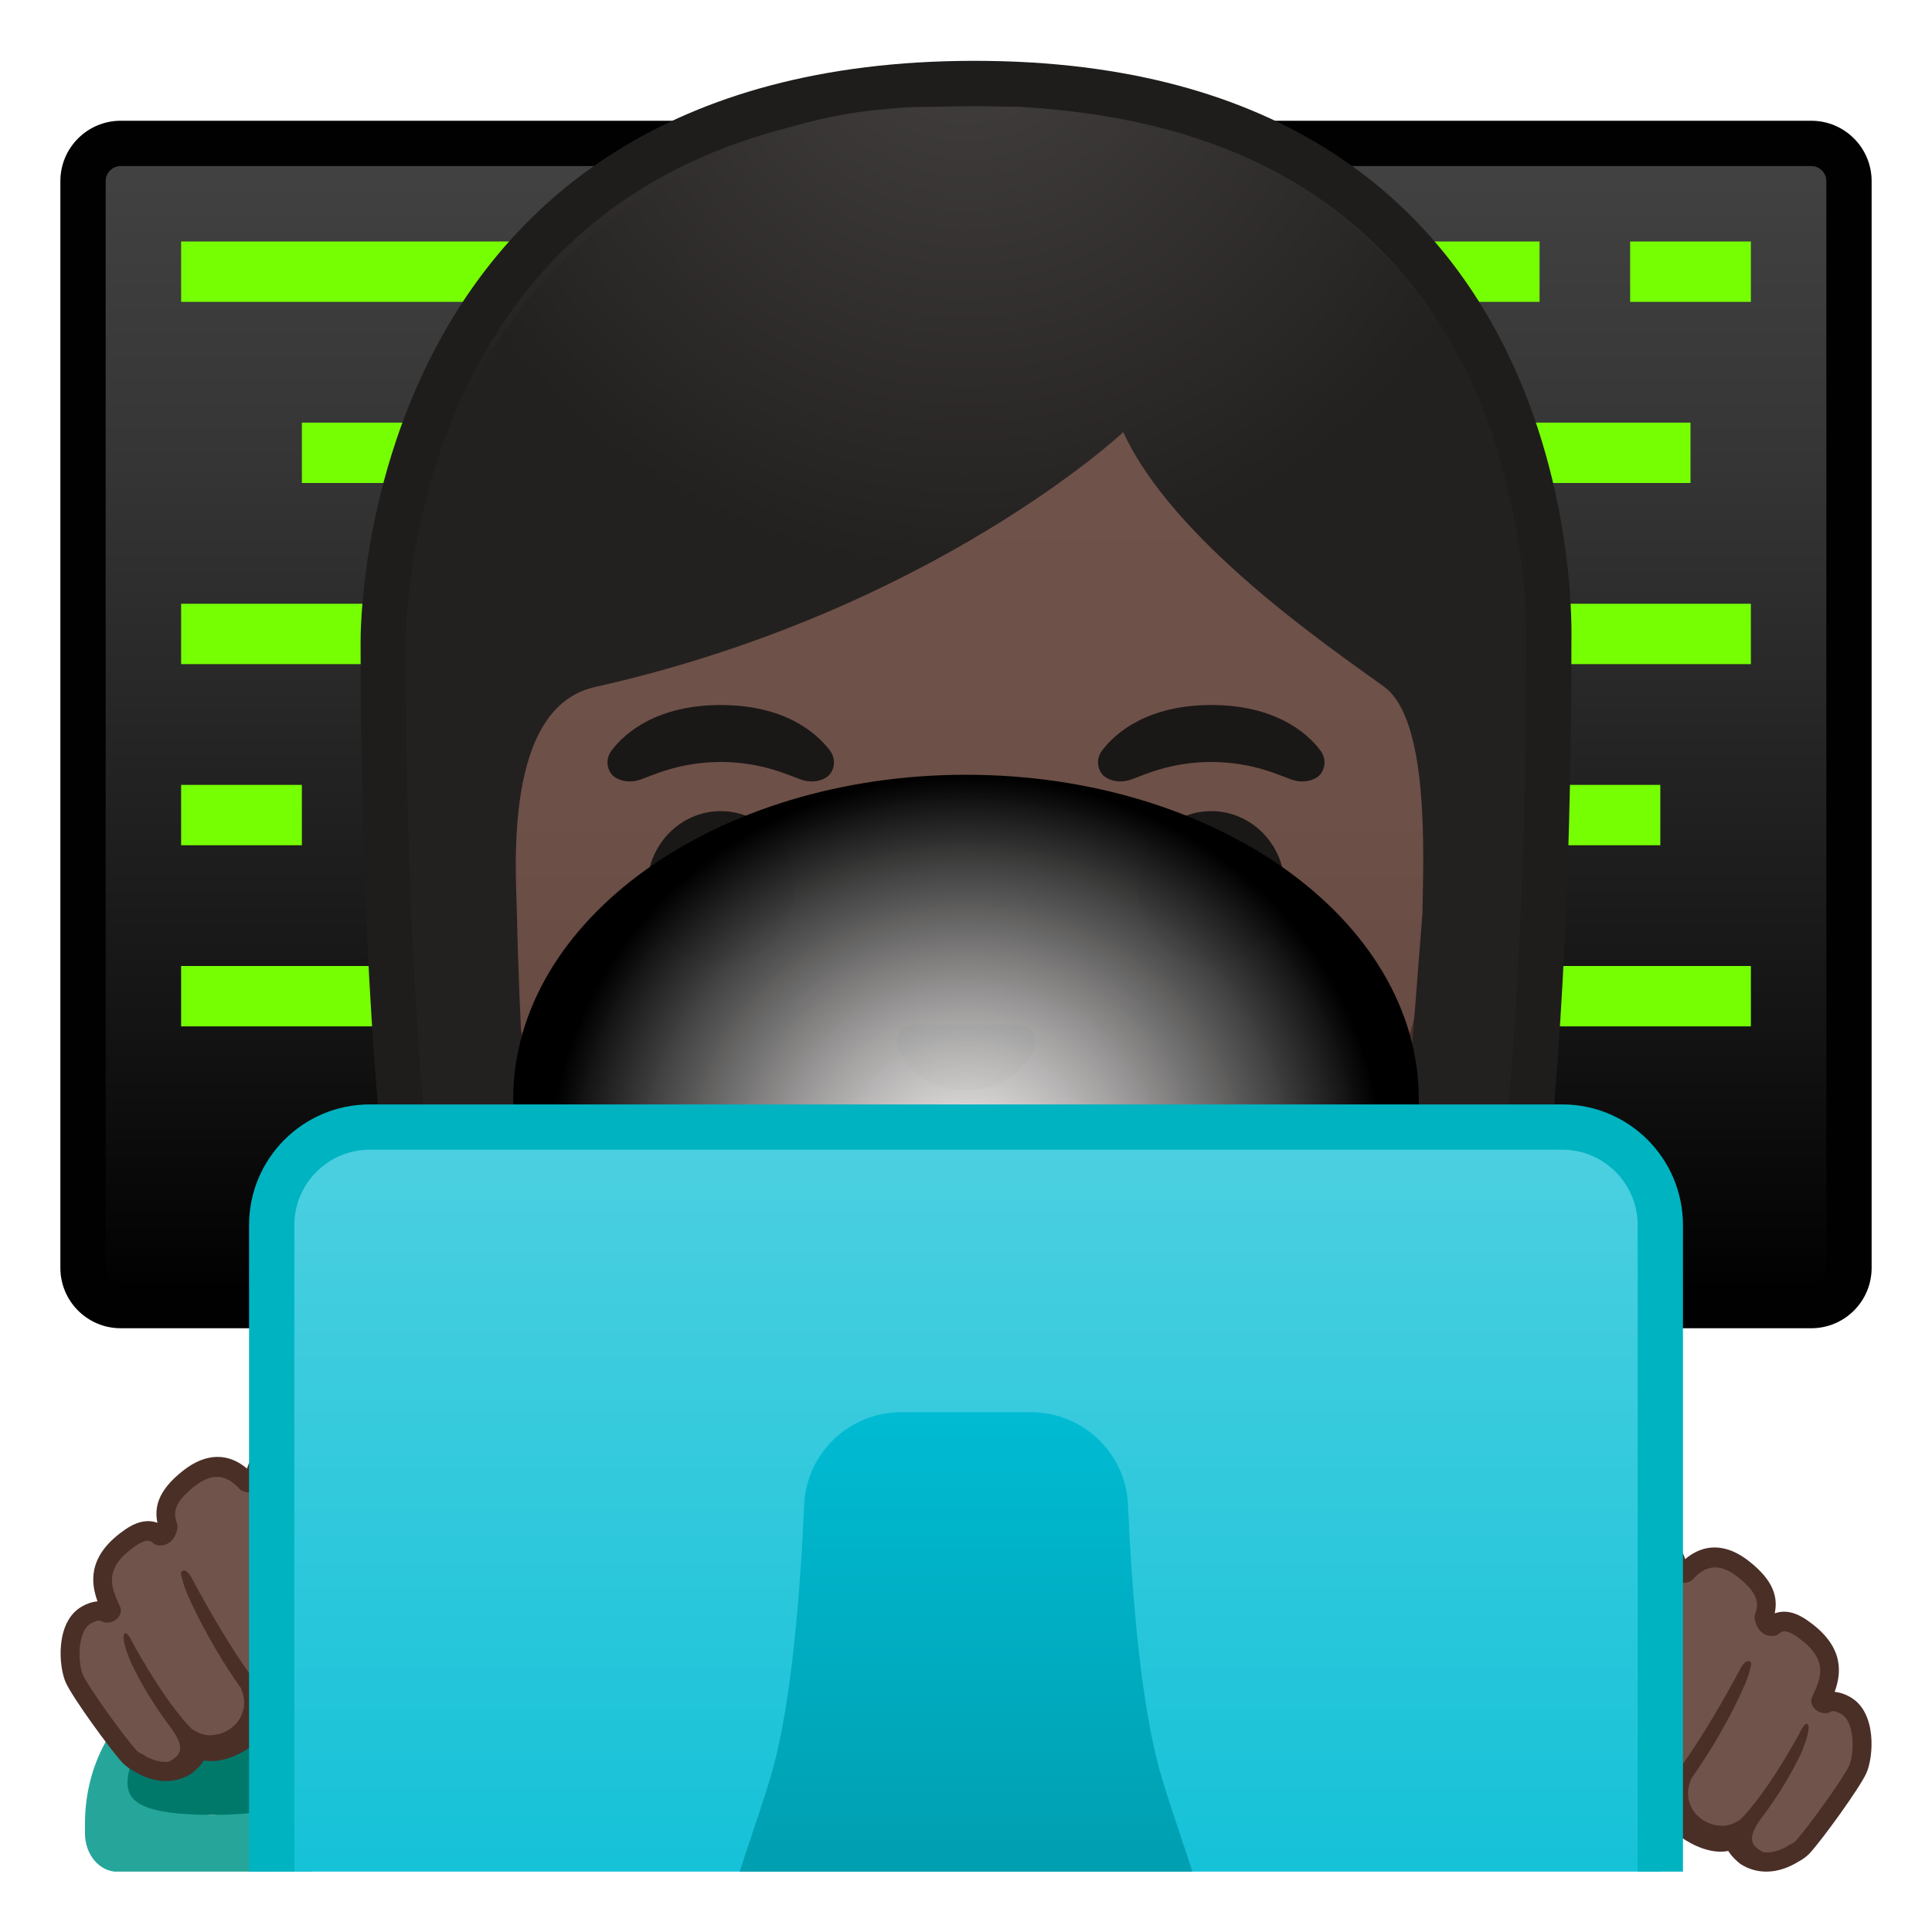
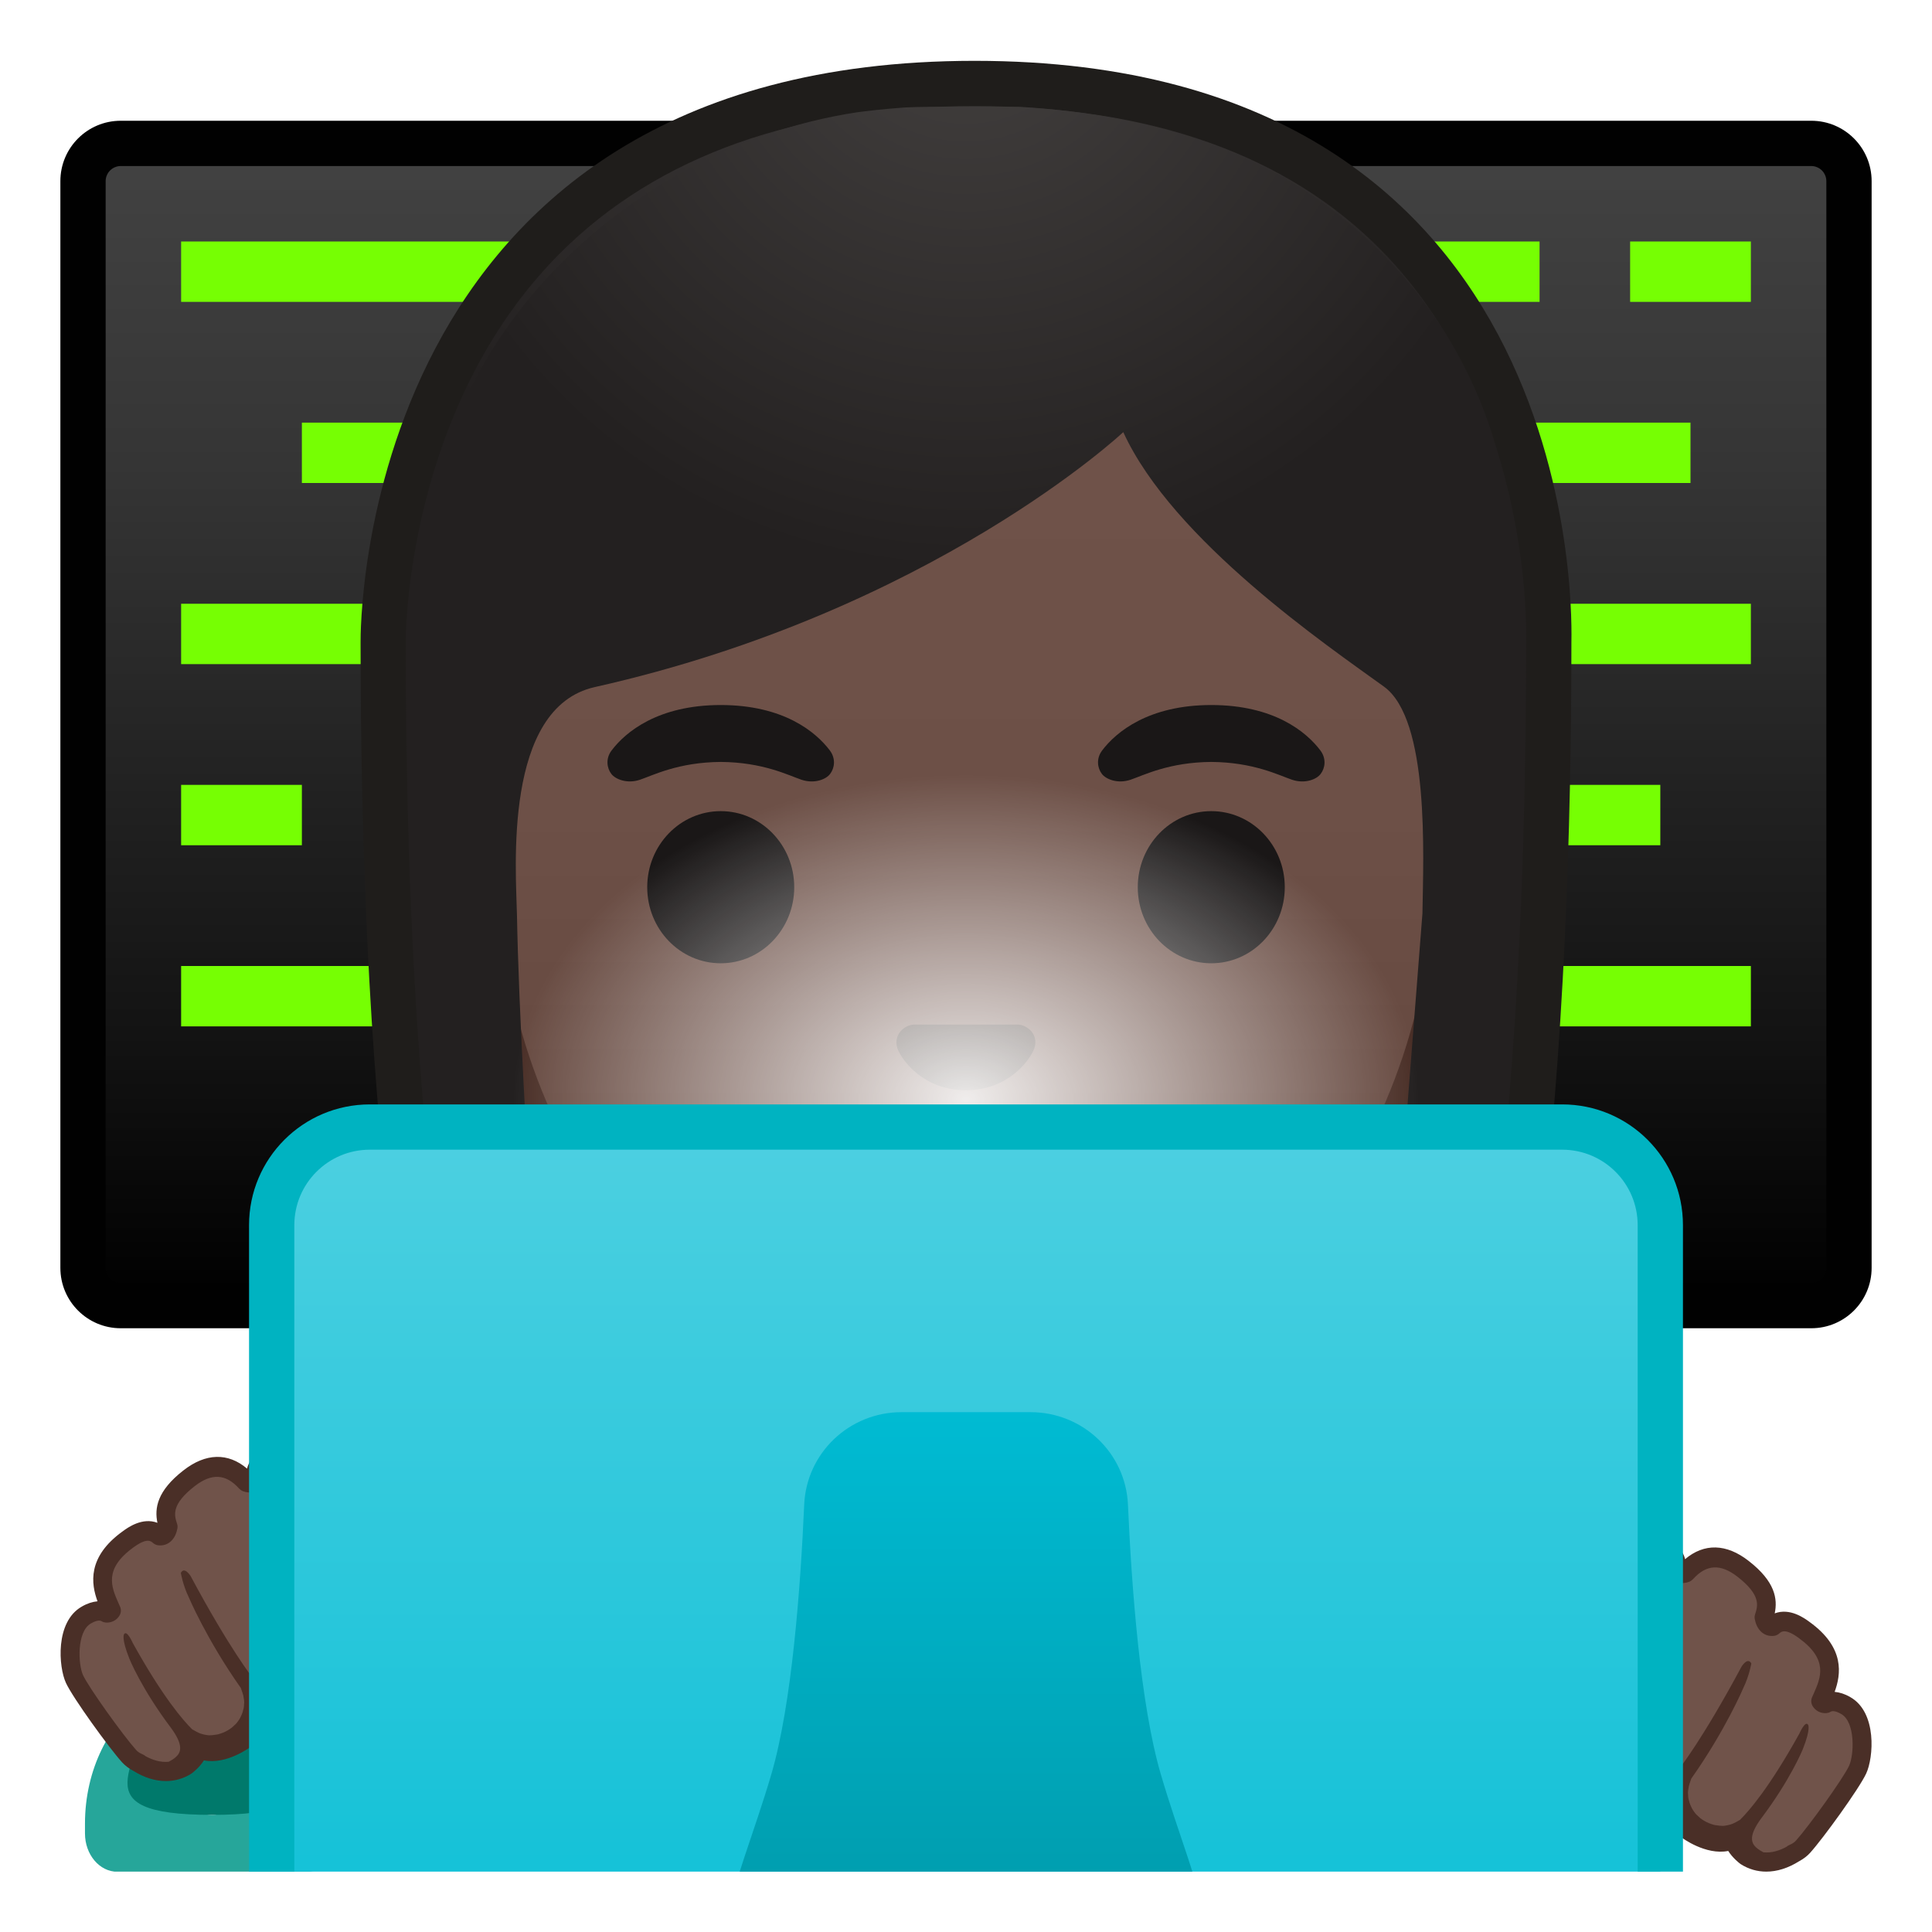
<svg xmlns="http://www.w3.org/2000/svg" xmlns:xlink="http://www.w3.org/1999/xlink" width="128" height="128" style="enable-background:new 0 0 128 128;">
  <g>
    <defs>
      <rect id="SVGID_1_" height="120" width="120" x="4" y="4" />
    </defs>
    <clipPath id="SVGID_2_">
      <use style="overflow:visible;" xlink:href="#SVGID_1_" />
    </clipPath>
    <g style="clip-path:url(#SVGID_2_);">
      <g>
        <linearGradient id="SVGID_3_" gradientUnits="userSpaceOnUse" x1="64" x2="64" y1="9.991" y2="86.57">
          <stop offset="3.247793e-03" style="stop-color:#424242" />
          <stop offset="0.271" style="stop-color:#353535" />
          <stop offset="0.764" style="stop-color:#131313" />
          <stop offset="1" style="stop-color:#000000" />
        </linearGradient>
        <path d="M8,86.5c-1.38,0-2.5-1.12-2.5-2.5V12c0-1.38,1.12-2.5,2.5-2.5h112c1.38,0,2.5,1.12,2.5,2.5 v72c0,1.38-1.12,2.5-2.5,2.5H8z" style="fill:url(#SVGID_3_);" />
        <path d="M120,11c0.55,0,1,0.45,1,1v72c0,0.55-0.45,1-1,1H8c-0.55,0-1-0.45-1-1V12c0-0.55,0.45-1,1-1H120 M120,8H8 c-2.21,0-4,1.79-4,4v72c0,2.21,1.79,4,4,4h112c2.21,0,4-1.79,4-4V12C124,9.79,122.21,8,120,8L120,8z" fill="#010101" />
      </g>
      <g>
        <rect height="4" style="fill:#76FF03;" width="24" x="12" y="16" />
        <rect height="4" style="fill:#76FF03;" width="16" x="86" y="16" />
        <rect height="4" style="fill:#76FF03;" width="8" x="108" y="16" />
        <rect height="4" style="fill:#76FF03;" width="8" x="20" y="28" />
        <rect height="4" style="fill:#76FF03;" width="16" x="12" y="40" />
        <rect height="4" style="fill:#76FF03;" width="8" x="12" y="52" />
        <rect height="4" style="fill:#76FF03;" width="12" x="98" y="52" />
        <rect height="4" style="fill:#76FF03;" width="12" x="104" y="40" />
        <rect height="4" style="fill:#76FF03;" width="16" x="12" y="64" />
        <rect height="4" style="fill:#76FF03;" width="20" x="96" y="64" />
        <rect height="4" style="fill:#76FF03;" width="12" x="100" y="28" />
      </g>
    </g>
    <g style="clip-path:url(#SVGID_2_);">
      <radialGradient id="SVGID_4_" cx="111.238" cy="-132.097" gradientTransform="matrix(0.826 0 0 0.826 -27.6306 101.2865)" gradientUnits="userSpaceOnUse" r="57.904">
        <stop offset="0" style="stop-color:#444140" />
        <stop offset="1" style="stop-color:#232020" />
      </radialGradient>
      <path d="M47.02,119.66c0,0-6.8-0.35-10.21-5.09c-7.37-10.23-11.42-35.81-11.42-72.02 c0-1.66,0.26-16.4,10.66-26.83C42.8,8.96,52.4,5.53,64.57,5.53c12.08,0,21.52,3.38,28.05,10.04c9.82,10.02,10.04,24.16,9.99,26.89 c0,36.31-4.06,61.89-11.42,72.12c-3.3,4.59-9.8,5.06-10.25,5.09L64,119.64L47.02,119.66z" style="fill:url(#SVGID_4_);" />
      <path d="M64.57,7.03c11.66,0,20.74,3.23,26.98,9.59c9.6,9.8,9.59,24.2,9.56,25.81l0,0.12 c0,35.9-3.96,61.17-11.14,71.15c-2.84,3.94-8.55,4.43-9.08,4.46l-16.9-0.03l-16.89,0.03c-0.54-0.04-6.24-0.53-9.08-4.46 c-7.18-9.98-11.14-35.24-11.14-71.17c0-0.63,0.08-15.58,10.22-25.75C43.57,10.31,52.81,7.03,64.57,7.03 M64.57,4.03 c-41.01,0-40.68,37.92-40.68,38.52c0,24.56,1.88,59.25,11.71,72.9c3.9,5.41,11.43,5.71,11.43,5.71L64,121.14l16.97,0.03 c0,0,7.53-0.3,11.43-5.71c9.83-13.65,11.71-48.34,11.71-72.9C104.1,41.95,105.58,4.03,64.57,4.03L64.57,4.03z" style="fill:#1F1D1B;" />
    </g>
    <g style="clip-path:url(#SVGID_2_);">
      <linearGradient id="SVGID_5_" gradientUnits="userSpaceOnUse" x1="64" x2="64" y1="94.614" y2="17.792">
        <stop offset="0" style="stop-color:#5C4037" />
        <stop offset="0.158" style="stop-color:#63463D" />
        <stop offset="0.533" style="stop-color:#6D5047" />
        <stop offset="1" style="stop-color:#70534A" />
      </linearGradient>
      <path d="M64,95.18c-2.3,0-4.91-0.5-7.56-1.43C45.1,89.73,31.87,77.41,31.87,55.86 c0-28.72,17.31-38.91,32.13-38.91s32.13,10.19,32.13,38.91c0,21.58-13.26,33.9-24.61,37.9C68.89,94.69,66.29,95.18,64,95.18z" style="fill:url(#SVGID_5_);" />
      <path d="M64,17.95L64,17.95c8.41,0,16.06,3.25,21.55,9.15c6.27,6.73,9.58,16.68,9.58,28.77 c0,21.06-12.9,33.07-23.94,36.96c-2.53,0.89-5.01,1.36-7.19,1.36c-2.19,0-4.69-0.48-7.23-1.38c-11.03-3.9-23.9-15.92-23.9-36.94 c0-12.09,3.31-22.03,9.58-28.77C47.94,21.19,55.59,17.95,64,17.95 M64,15.95L64,15.95L64,15.95c-17.2,0-33.13,12.79-33.13,39.91 c0,21.79,13.49,34.67,25.23,38.83c2.8,0.99,5.5,1.49,7.9,1.49c2.38,0,5.07-0.49,7.85-1.47c11.76-4.14,25.28-17.03,25.28-38.84 C97.13,28.73,81.2,15.95,64,15.95L64,15.95z" style="fill:#4A2F27;" />
    </g>
    <g style="clip-path:url(#SVGID_2_);">
      <defs>
        <path id="SVGID_6_" d="M30.41,88.75l-2.16-50.83c0-16.95,16.34-30.84,33.29-30.84h4.93c19.7-0.25,33.79,13.8,33.79,30.75 l-2.66,50.66L30.41,88.75z" />
      </defs>
      <clipPath id="SVGID_7_">
        <use style="overflow:visible;" xlink:href="#SVGID_6_" />
      </clipPath>
      <g style="clip-path:url(#SVGID_7_);">
        <radialGradient id="SVGID_8_" cx="133.853" cy="-123.248" gradientTransform="matrix(0.796 0 0 0.796 -42.5512 97.5939)" gradientUnits="userSpaceOnUse" r="48.206">
          <stop offset="0" style="stop-color:#444140" />
          <stop offset="1" style="stop-color:#232020" />
        </radialGradient>
        <path d="M101.89,42.55c0,0,1.02-35.57-37.81-35.57S26.11,42.55,26.11,42.55s0.33,45.48,3.2,51.39 s7.2,5.71,7.2,5.71s-2.03-26.54-2.26-39.04c-0.06-2.92-0.94-13.73,5.16-15.09c22.36-5.02,35.01-16.89,35.01-16.89 c3.29,7.19,13.58,14.19,17.27,16.86c3.03,2.19,2.61,11.2,2.55,15.03l-3.05,39.06c0,0,4.68,0.37,7.65-5.64 C101.8,87.93,101.89,42.55,101.89,42.55z" style="fill:url(#SVGID_8_);" />
      </g>
    </g>
    <g style="clip-path:url(#SVGID_2_);">
      <path d="M67.81,67.96c-0.1-0.04-0.21-0.07-0.32-0.08h-6.99c-0.11,0.01-0.21,0.04-0.32,0.08 c-0.63,0.26-0.98,0.91-0.68,1.61c0.3,0.7,1.69,2.66,4.49,2.66c2.8,0,4.19-1.96,4.49-2.66C68.79,68.87,68.45,68.22,67.81,67.96z" style="fill:#33251F;" />
      <g>
        <ellipse cx="47.75" cy="58.78" rx="4.87" ry="5.04" style="fill:#1A1717;" />
        <ellipse cx="80.25" cy="58.78" rx="4.87" ry="5.04" style="fill:#1A1717;" />
        <path d="M54.98,49.72c-0.93-1.23-3.07-3.01-7.23-3.01s-6.31,1.79-7.23,3.01 c-0.41,0.54-0.31,1.17-0.02,1.55c0.26,0.35,1.04,0.68,1.9,0.39c0.86-0.29,2.54-1.16,5.35-1.18c2.81,0.02,4.49,0.89,5.35,1.18 c0.86,0.29,1.64-0.03,1.9-0.39C55.29,50.89,55.39,50.27,54.98,49.72z" style="fill:#1A1717;" />
        <path d="M87.48,49.72c-0.93-1.23-3.07-3.01-7.23-3.01c-4.16,0-6.31,1.79-7.23,3.01 c-0.41,0.54-0.31,1.17-0.02,1.55c0.26,0.35,1.04,0.68,1.9,0.39c0.86-0.29,2.54-1.16,5.35-1.18c2.81,0.02,4.49,0.89,5.35,1.18 c0.86,0.29,1.64-0.03,1.9-0.39C87.79,50.89,87.89,50.27,87.48,49.72z" style="fill:#1A1717;" />
      </g>
      <path d="M72.32,76.04c-3.15,1.87-13.46,1.87-16.61,0c-1.81-1.07-3.65,0.57-2.9,2.21 c0.74,1.61,6.37,5.36,11.23,5.36s10.42-3.75,11.16-5.36C75.95,76.61,74.12,74.97,72.32,76.04z" style="fill:#795548;" />
    </g>
-     <radialGradient id="SVGID_9_" cx="158.8" cy="71.209" gradientTransform="matrix(3.970535e-11 -0.9556 1.0212 4.976572e-11 -8.7188 228.9165)" gradientUnits="userSpaceOnUse" r="27.001">
-       <stop offset="0" style="stop-color:#FFFFFF;stop-opacity:0.9" />
-       <stop offset="0.123" style="stop-color:#E7E7E7;stop-opacity:0.912" />
-       <stop offset="0.383" style="stop-color:#A8A8A8;stop-opacity:0.938" />
-       <stop offset="0.757" style="stop-color:#444444;stop-opacity:0.976" />
-       <stop offset="1" style="stop-color:#000000" />
-     </radialGradient>
-     <ellipse cx="64" cy="72.83" rx="30" ry="21.5" style="clip-path:url(#SVGID_2_);fill:url(#SVGID_9_);" />
+     <linearGradient id="linearGradient5930">
+       <stop style="stop-color:#ffffff;stop-opacity:0.9;" offset="0" id="stop5932" />
+       <stop style="stop-color:#ffffff;stop-opacity:0;" offset="1" id="stop5934" />
+     </linearGradient>
+     <radialGradient xlink:href="#linearGradient5930" id="radialGradient5936" cx="64" cy="72.83" fx="64" fy="72.83" r="30" gradientTransform="matrix(1,0,0,0.7166667,0,20.63517)" gradientUnits="userSpaceOnUse" />
+     <ellipse cx="64" cy="72.83" rx="30" ry="21.5" style="clip-path:url(#SVGID_2_);fill:url(#radialGradient5936)" />
    <g style="clip-path:url(#SVGID_2_);">
      <path d="M18.45,112.37c0.01,0.15,0.01,0.3,0.01,0.45c0,4.1-1.98,7.42-4.41,7.42 c-2.44,0-4.41-3.32-4.41-7.42c0-0.15,0.01-0.3,0.01-0.45c-2.41,1.75-4.02,4.87-4.02,8.45v0.65c0,1.4,0.96,2.54,2.15,2.54h12.54 c1.19,0,2.15-1.13,2.15-2.54v-0.65C22.47,117.24,20.86,114.11,18.45,112.37z" style="fill:#26A69A;" />
      <path d="M14.05,120.24c9,0,4.41-3.32,4.41-7.42c0-0.15-0.01-0.3-0.01-0.45c-1.28-0.93-2.79-1.48-4.4-1.48 c-1.62,0-3.12,0.55-4.4,1.48c-0.01,0.15-0.01,0.3-0.01,0.45C9.63,116.92,5,120.24,14.05,120.24z" style="fill:#00796B;" />
    </g>
    <g style="clip-path:url(#SVGID_2_);">
      <path d="M27.98,106.8c-0.11-2.84-2.23-8.7-5-9.19c-0.17-0.03-0.32-0.11-0.41-0.25 c-0.44-0.67-1.85-2.47-4.43-1.05c-0.96,0.53-1.3,1-1.14,1.68c-0.12,0.14-0.34,0.31-0.66,0.18c-1.04-1.16-2.32-1.4-3.81-0.24 c-1.69,1.32-1.69,2.26-1.38,3.19l-0.01,0.01c0,0-0.08,0.65-0.56,0.59c-0.51-0.44-1.13-0.44-2.09,0.26 c-2.6,1.88-1.53,3.66-1.09,4.71c-0.06,0.1-0.16,0.17-0.32,0.16c-0.34-0.18-0.77-0.18-1.35,0.15c-1.38,0.79-1.18,3.39-0.79,4.24 c0.43,0.93,2.8,4.19,3.62,5.11c0.19,0.21,0.42,0.36,0.67,0.46c-0.03-0.01-0.06-0.02-0.08-0.03c0.71,0.44,1.95,0.97,3.16,0.22 c0,0,0.77-0.56,0.84-1.15c1.31,0.73,3.12-0.63,3.12-0.63c0.85-0.65,1.07-1.38,1.04-2.01l0,0c0.43,0.26,0.9,0.36,1.35,0.37 c1.36,0.04,2.61-0.76,2.61-0.76c1.95-1.11,2.34-2.27,2.33-3.04c1.01,0.63,2.26,0.16,2.26,0.16 C28.05,108.95,27.98,106.8,27.98,106.8z" style="fill:#70534A;" />
      <path d="M28.62,106.78C28.62,106.78,28.62,106.77,28.62,106.78c-0.12-3.05-2.36-9.23-5.51-9.77 c-1.25-1.91-3.22-2.38-5.27-1.26c-0.62,0.34-1.3,0.81-1.47,1.55c-1.26-1.07-2.74-1.04-4.22,0.12c-1.75,1.36-1.92,2.51-1.72,3.47 c-1-0.38-1.96,0.31-2.31,0.57c-2.36,1.7-2.08,3.48-1.66,4.63c-0.33,0.03-0.68,0.14-1.04,0.35c-1.78,1.01-1.54,4.01-1.05,5.06 c0.47,1.01,2.86,4.31,3.72,5.26c0.19,0.21,0.43,0.39,0.7,0.54c0.01,0,0.01,0.01,0.02,0.01c0.73,0.46,1.47,0.69,2.18,0.69 c0.59,0,1.17-0.16,1.7-0.5c0.11-0.08,0.53-0.41,0.82-0.87c1.5,0.3,3.07-0.87,3.14-0.93c0.68-0.52,1.02-1.09,1.18-1.61 c0.26,0.07,0.53,0.1,0.82,0.11c1.52,0.03,2.91-0.83,2.94-0.85c1.59-0.9,2.27-1.88,2.52-2.71c1,0.23,1.93-0.11,2.01-0.14 C28.67,109.37,28.63,106.88,28.62,106.78z M25.92,108.3c-0.79,0.59-1.5,0.68-2.08,0.44c-0.57-0.47-1.08-1.42-1.08-1.42 c-2.25-4.13-3.8-6.2-3.8-6.2c-0.15-0.18-0.48-0.75-0.95-1.04c-0.59-0.36-0.42,0.28-0.42,0.28c2.62,4.08,4.21,7.34,4.21,7.34 c0.68,1.24,0.56,2.11,0.36,2.6c-0.22,0.59-1.53,1.43-1.53,1.43c-2.64,1.58-3.86-0.53-3.86-0.53s-1.55-1.94-4.14-6.78 c0,0-0.41-0.67-0.65-0.21c0,0,0.14,0.82,0.52,1.6c0,0,1.18,2.8,3.46,6.03c0.02,0.05,0.03,0.1,0.05,0.15 c0.04,0.11,0.08,0.23,0.11,0.34c0.01,0.04,0.01,0.08,0.02,0.13c0.02,0.11,0.04,0.22,0.04,0.33c0,0.04-0.01,0.07-0.01,0.1 c0,0.11-0.01,0.21-0.03,0.31c-0.01,0.03-0.02,0.06-0.03,0.09c-0.02,0.1-0.05,0.2-0.09,0.29c-0.01,0.03-0.03,0.06-0.04,0.09 c-0.04,0.09-0.08,0.17-0.13,0.25c-0.02,0.03-0.05,0.06-0.07,0.1c-0.05,0.07-0.09,0.13-0.15,0.19c-0.04,0.04-0.09,0.08-0.13,0.12 c-0.04,0.04-0.08,0.08-0.13,0.12c-0.09,0.07-0.19,0.14-0.28,0.19c-0.22,0.13-0.42,0.2-0.63,0.26c-0.06,0.02-0.12,0.02-0.18,0.03 c-0.14,0.02-0.27,0.04-0.4,0.04c-0.06,0-0.13-0.01-0.19-0.02c-0.12-0.02-0.24-0.04-0.35-0.08c-0.05-0.02-0.11-0.03-0.16-0.06 c-0.12-0.05-0.24-0.12-0.36-0.19c-0.03-0.02-0.06-0.03-0.09-0.05c-0.59-0.58-1.95-2.14-3.93-5.71c0,0-0.39-0.9-0.58-0.59 c0,0-0.2,0.24,0.35,1.62c0,0,0.79,1.98,2.79,4.63c0.73,1.01,0.66,1.5,0.37,1.81c-0.02,0.02-0.05,0.04-0.07,0.07 c-0.14,0.13-0.31,0.23-0.48,0.32c-0.56,0.06-1.1-0.13-1.54-0.37c-0.05-0.05-0.12-0.09-0.19-0.12c-0.19-0.08-0.34-0.18-0.44-0.3 c-0.85-0.95-3.13-4.12-3.51-4.95c-0.33-0.72-0.42-2.88,0.52-3.42c0.48-0.28,0.67-0.18,0.73-0.14c0.08,0.05,0.18,0.07,0.27,0.08 c0.37,0.02,0.71-0.15,0.9-0.47c0.1-0.17,0.12-0.38,0.04-0.57l-0.12-0.27c-0.46-1.05-0.98-2.24,1-3.67 c0.89-0.65,1.15-0.43,1.3-0.29c0.1,0.08,0.22,0.14,0.34,0.15c0.69,0.08,1.13-0.44,1.25-1.02c0.04-0.13,0.05-0.27,0-0.41 c-0.18-0.56-0.41-1.26,1.17-2.49c1.12-0.87,2.06-0.82,2.94,0.16c0.07,0.07,0.15,0.13,0.24,0.17c0.51,0.2,1.02,0.07,1.39-0.36 c0.13-0.16,0.18-0.36,0.13-0.56c-0.05-0.19-0.11-0.46,0.82-0.97c1.48-0.81,2.69-0.53,3.59,0.84c0.18,0.28,0.48,0.46,0.83,0.53 c0.11,0.02,0.22,0.06,0.33,0.1c1.13,1.8,2.32,4.06,2.84,5.05C26.99,105.22,27.63,107.01,25.92,108.3z" style="fill:#4A2F27;" />
    </g>
    <g style="clip-path:url(#SVGID_2_);">
      <path d="M100.03,112.8c0.11-2.84,2.23-8.7,5-9.19c0.17-0.03,0.32-0.11,0.41-0.25 c0.44-0.67,1.85-2.47,4.43-1.05c0.96,0.53,1.3,1,1.14,1.68c0.12,0.14,0.34,0.31,0.66,0.18c1.04-1.16,2.32-1.4,3.81-0.24 c1.69,1.32,1.69,2.26,1.38,3.19l0.01,0.01c0,0,0.08,0.65,0.56,0.59c0.51-0.44,1.13-0.44,2.09,0.26c2.6,1.88,1.53,3.66,1.09,4.71 c0.06,0.1,0.16,0.17,0.32,0.16c0.34-0.18,0.77-0.18,1.35,0.15c1.38,0.79,1.18,3.39,0.79,4.24c-0.43,0.93-2.8,4.19-3.62,5.11 c-0.19,0.21-0.42,0.36-0.67,0.46c0.03-0.01,0.06-0.02,0.08-0.03c-0.71,0.44-1.95,0.97-3.16,0.22c0,0-0.77-0.56-0.84-1.15 c-1.31,0.73-3.12-0.63-3.12-0.63c-0.85-0.65-1.07-1.38-1.04-2.01l0,0c-0.43,0.26-0.9,0.36-1.35,0.37 c-1.36,0.04-2.61-0.76-2.61-0.76c-1.95-1.11-2.34-2.27-2.33-3.04c-1.01,0.63-2.26,0.16-2.26,0.16 C99.96,114.95,100.03,112.8,100.03,112.8z" style="fill:#70534A;" />
      <path d="M99.39,112.78C99.39,112.78,99.39,112.77,99.39,112.78c0.12-3.05,2.36-9.23,5.51-9.77 c1.25-1.91,3.22-2.38,5.27-1.26c0.62,0.34,1.3,0.81,1.47,1.55c1.26-1.07,2.74-1.04,4.22,0.12c1.75,1.36,1.92,2.51,1.72,3.47 c1-0.38,1.96,0.31,2.31,0.57c2.36,1.7,2.08,3.48,1.66,4.63c0.33,0.03,0.68,0.14,1.04,0.35c1.78,1.01,1.54,4.01,1.05,5.06 c-0.47,1.01-2.86,4.31-3.72,5.26c-0.19,0.21-0.43,0.39-0.7,0.54c-0.01,0-0.01,0.01-0.02,0.01c-0.73,0.46-1.47,0.69-2.18,0.69 c-0.59,0-1.17-0.16-1.7-0.5c-0.11-0.08-0.53-0.41-0.82-0.87c-1.5,0.3-3.07-0.87-3.14-0.93c-0.68-0.52-1.02-1.09-1.18-1.61 c-0.26,0.07-0.53,0.1-0.82,0.11c-1.52,0.03-2.91-0.83-2.94-0.85c-1.59-0.9-2.27-1.88-2.52-2.71c-1,0.23-1.93-0.11-2.01-0.14 C99.34,115.37,99.39,112.88,99.39,112.78z M102.09,114.3c0.79,0.59,1.5,0.68,2.08,0.44c0.57-0.47,1.08-1.42,1.08-1.42 c2.25-4.13,3.8-6.2,3.8-6.2c0.15-0.18,0.48-0.75,0.95-1.04c0.59-0.36,0.42,0.28,0.42,0.28c-2.62,4.08-4.21,7.34-4.21,7.34 c-0.68,1.24-0.56,2.11-0.36,2.6c0.22,0.59,1.53,1.43,1.53,1.43c2.64,1.58,3.86-0.53,3.86-0.53s1.55-1.94,4.14-6.78 c0,0,0.41-0.67,0.65-0.21c0,0-0.14,0.82-0.52,1.6c0,0-1.18,2.8-3.46,6.03c-0.02,0.05-0.03,0.1-0.05,0.15 c-0.04,0.11-0.08,0.23-0.11,0.34c-0.01,0.04-0.01,0.08-0.02,0.13c-0.02,0.11-0.04,0.22-0.04,0.33c0,0.04,0.01,0.07,0.01,0.1 c0,0.11,0.01,0.21,0.03,0.31c0.01,0.03,0.02,0.06,0.03,0.09c0.02,0.1,0.05,0.2,0.09,0.29c0.01,0.03,0.03,0.06,0.04,0.09 c0.04,0.09,0.08,0.17,0.13,0.25c0.02,0.03,0.05,0.06,0.07,0.1c0.05,0.07,0.09,0.13,0.15,0.19c0.04,0.04,0.09,0.08,0.13,0.12 c0.04,0.04,0.08,0.08,0.13,0.12c0.09,0.07,0.19,0.14,0.28,0.19c0.22,0.13,0.42,0.2,0.63,0.26c0.06,0.02,0.12,0.02,0.18,0.03 c0.14,0.02,0.27,0.04,0.4,0.04c0.06,0,0.13-0.01,0.19-0.02c0.12-0.02,0.24-0.04,0.35-0.08c0.05-0.02,0.11-0.03,0.16-0.06 c0.12-0.05,0.24-0.12,0.36-0.19c0.03-0.02,0.06-0.03,0.09-0.05c0.59-0.58,1.95-2.14,3.93-5.71c0,0,0.39-0.9,0.58-0.59 c0,0,0.2,0.24-0.35,1.62c0,0-0.79,1.98-2.79,4.63c-0.73,1.01-0.66,1.5-0.37,1.81c0.02,0.02,0.05,0.04,0.07,0.07 c0.14,0.13,0.31,0.23,0.48,0.32c0.56,0.06,1.1-0.13,1.54-0.37c0.05-0.05,0.12-0.09,0.19-0.12c0.19-0.08,0.34-0.18,0.44-0.3 c0.85-0.95,3.13-4.12,3.51-4.95c0.33-0.72,0.42-2.88-0.52-3.42c-0.48-0.28-0.67-0.18-0.73-0.14c-0.08,0.05-0.18,0.07-0.27,0.08 c-0.37,0.02-0.71-0.15-0.9-0.47c-0.1-0.17-0.12-0.38-0.04-0.57l0.12-0.27c0.46-1.05,0.98-2.24-1-3.67 c-0.89-0.65-1.15-0.43-1.3-0.29c-0.1,0.08-0.22,0.14-0.34,0.15c-0.69,0.08-1.13-0.44-1.25-1.02c-0.04-0.13-0.05-0.27,0-0.41 c0.18-0.56,0.41-1.26-1.17-2.49c-1.12-0.87-2.06-0.82-2.94,0.16c-0.07,0.07-0.15,0.13-0.24,0.17c-0.51,0.2-1.02,0.07-1.39-0.36 c-0.13-0.16-0.18-0.36-0.13-0.56c0.05-0.19,0.11-0.46-0.82-0.97c-1.48-0.81-2.69-0.53-3.59,0.84c-0.18,0.28-0.48,0.46-0.83,0.53 c-0.11,0.02-0.22,0.06-0.33,0.1c-1.13,1.8-2.32,4.06-2.84,5.05C101.02,111.22,100.39,113.01,102.09,114.3z" style="fill:#4A2F27;" />
    </g>
    <g style="clip-path:url(#SVGID_2_);">
      <linearGradient id="SVGID_10_" gradientUnits="userSpaceOnUse" x1="64" x2="64" y1="74.525" y2="142.939">
        <stop offset="0" style="stop-color:#4DD0E1" />
        <stop offset="1" style="stop-color:#00BCD4" />
      </linearGradient>
      <path d="M24.5,142.5c-3.58,0-6.5-2.92-6.5-6.5V81.17c0-3.58,2.92-6.5,6.5-6.5h79 c3.58,0,6.5,2.92,6.5,6.5V136c0,3.58-2.92,6.5-6.5,6.5H24.5z" style="fill:url(#SVGID_10_);" />
      <path d="M103.5,76.17c2.76,0,5,2.24,5,5V136c0,2.76-2.24,5-5,5h-79c-2.76,0-5-2.24-5-5V81.17 c0-2.76,2.24-5,5-5H103.5 M103.5,73.17h-79c-4.42,0-8,3.58-8,8V136c0,4.42,3.58,8,8,8h79c4.42,0,8-3.58,8-8V81.17 C111.5,76.75,107.92,73.17,103.5,73.17L103.5,73.17z" style="fill:#00B3C1;" />
    </g>
    <linearGradient id="SVGID_11_" gradientUnits="userSpaceOnUse" x1="64" x2="64" y1="92.596" y2="131.874">
      <stop offset="0" style="stop-color:#00BCD4" />
      <stop offset="1" style="stop-color:#0097A7" />
    </linearGradient>
    <path d="M76.91,117.56c-1.37-4.66-1.94-12.44-2.18-17.87 c-0.15-3.43-2.99-6.13-6.45-6.13h-3.89h-0.77h-3.89c-3.46,0-6.3,2.7-6.45,6.13c-0.24,5.44-0.81,13.21-2.18,17.87 c-2.27,7.72-5.81,13.99,0.34,13.99c4.91,0,10.23,0,12.18,0c0.49,0,0.77,0,0.77,0c1.95,0,7.27,0,12.18,0 C82.72,131.55,79.17,125.28,76.91,117.56z" style="clip-path:url(#SVGID_2_);fill:url(#SVGID_11_);" />
  </g>
</svg>
